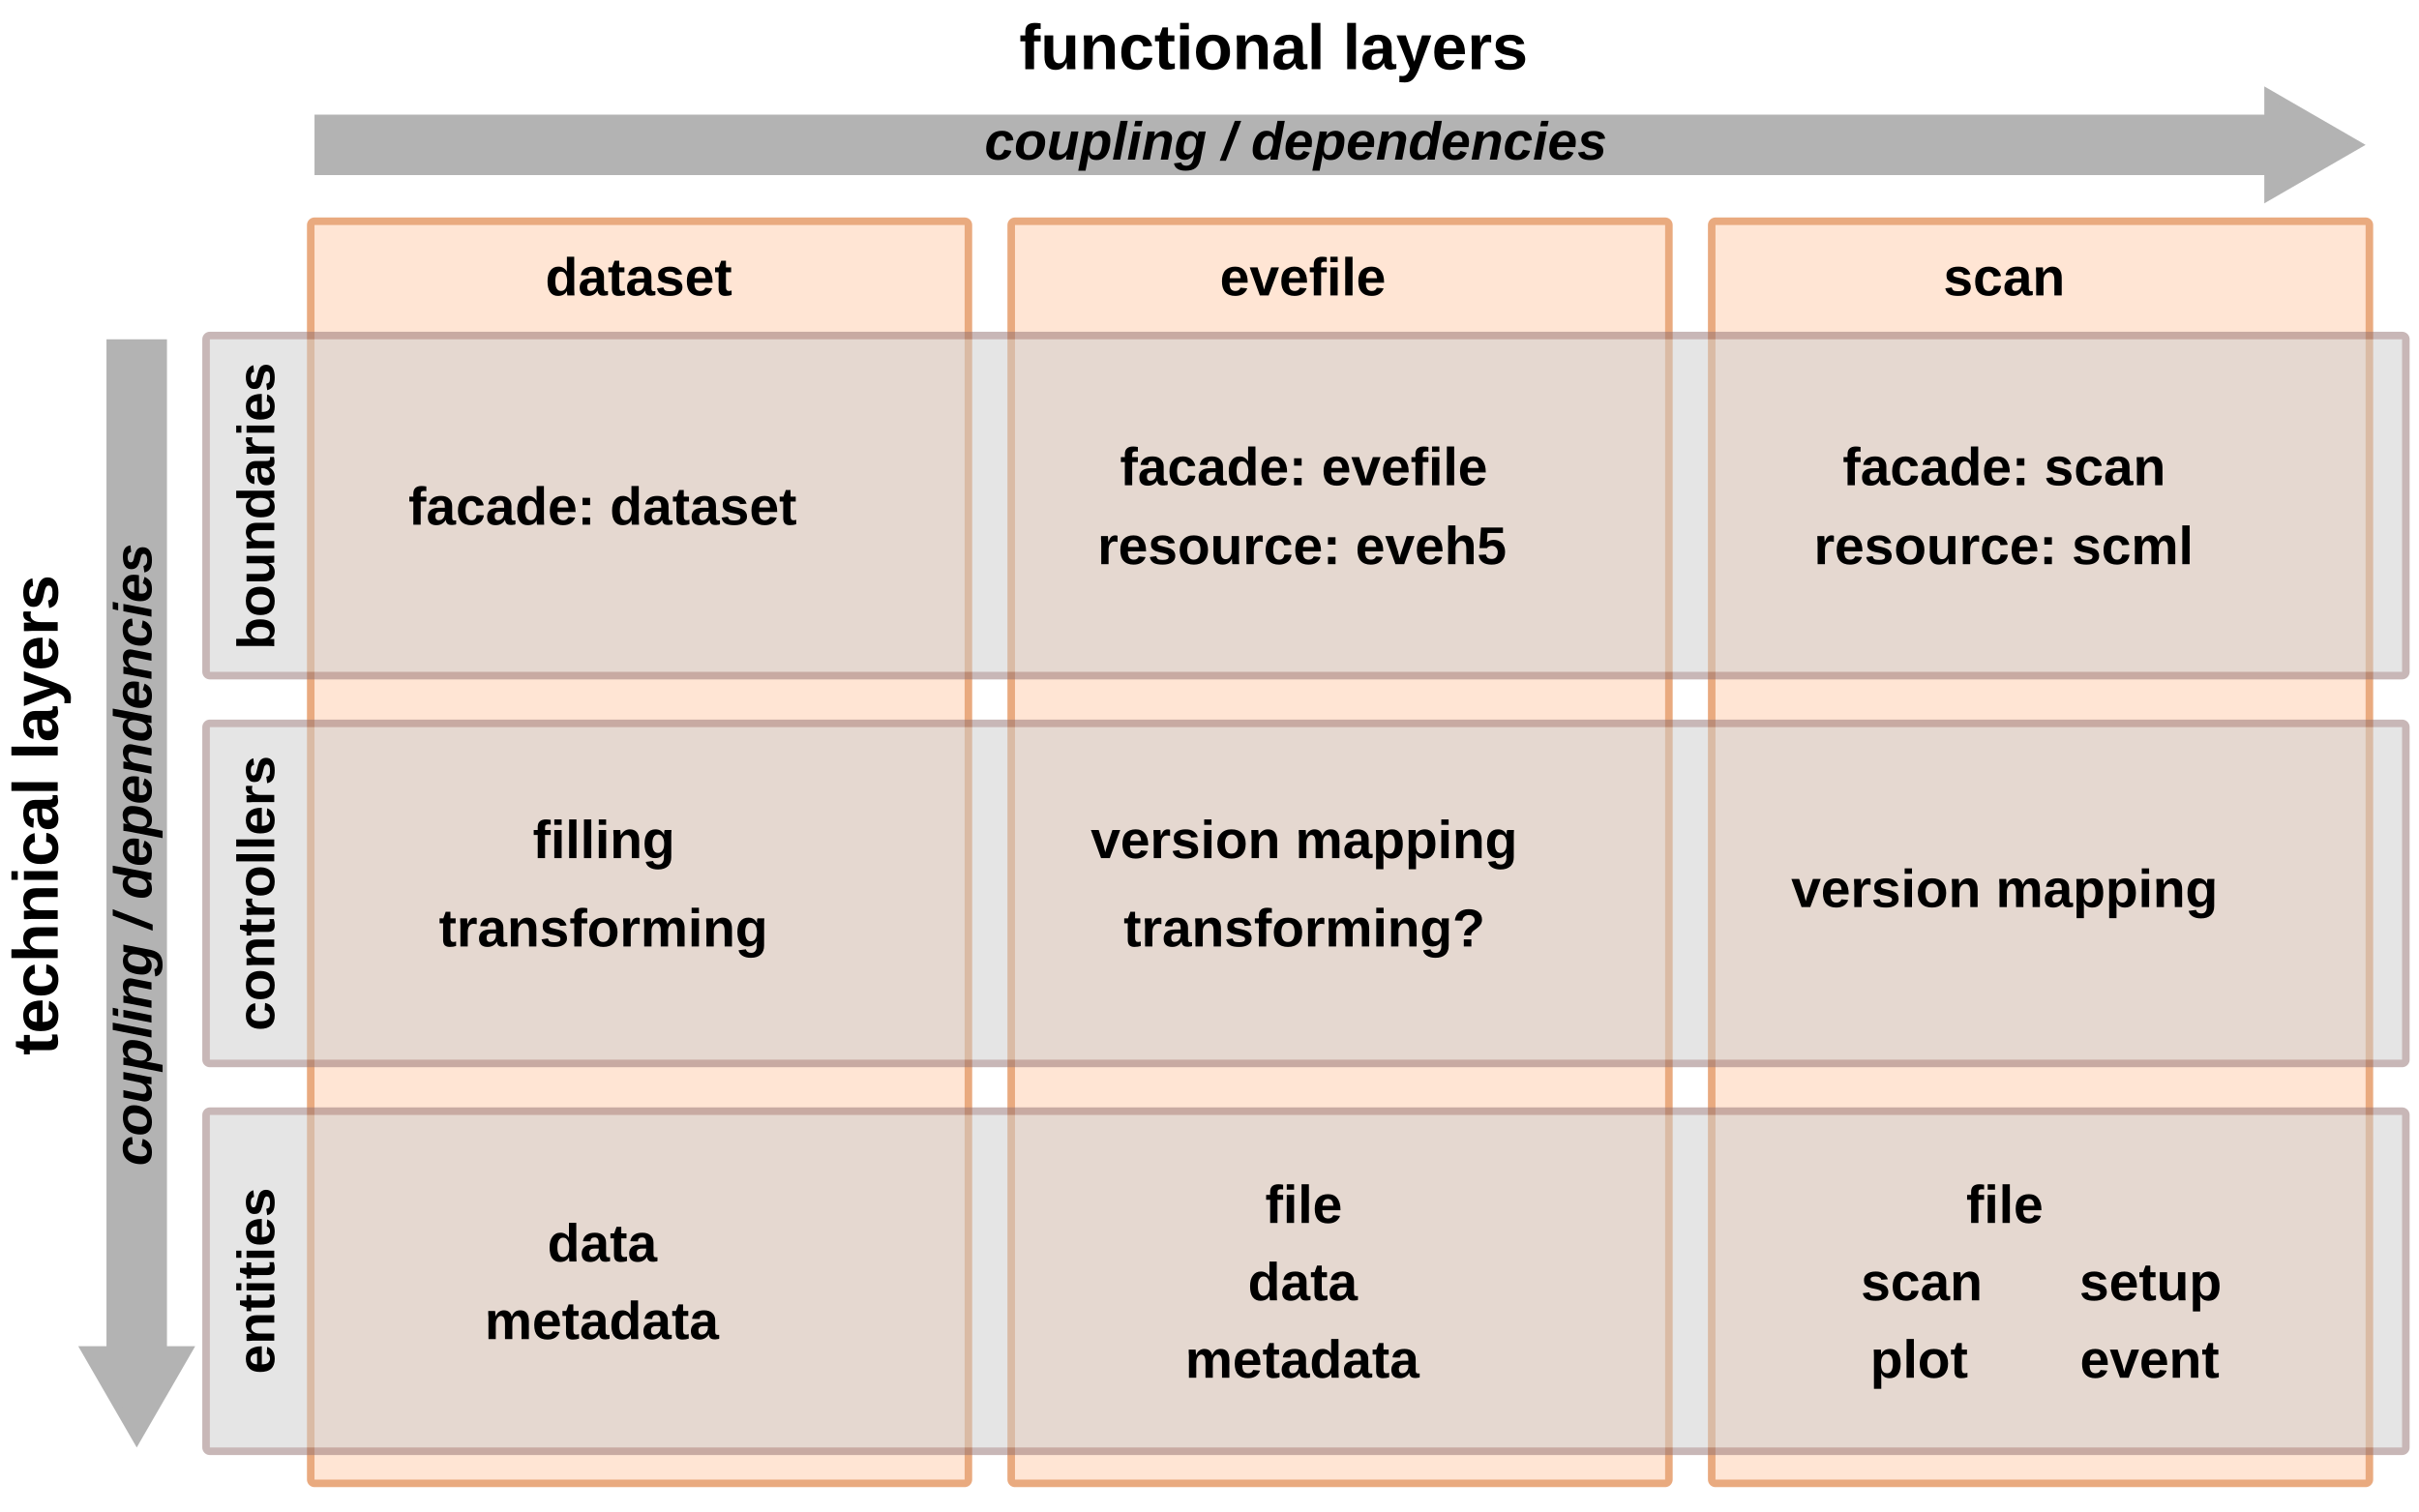
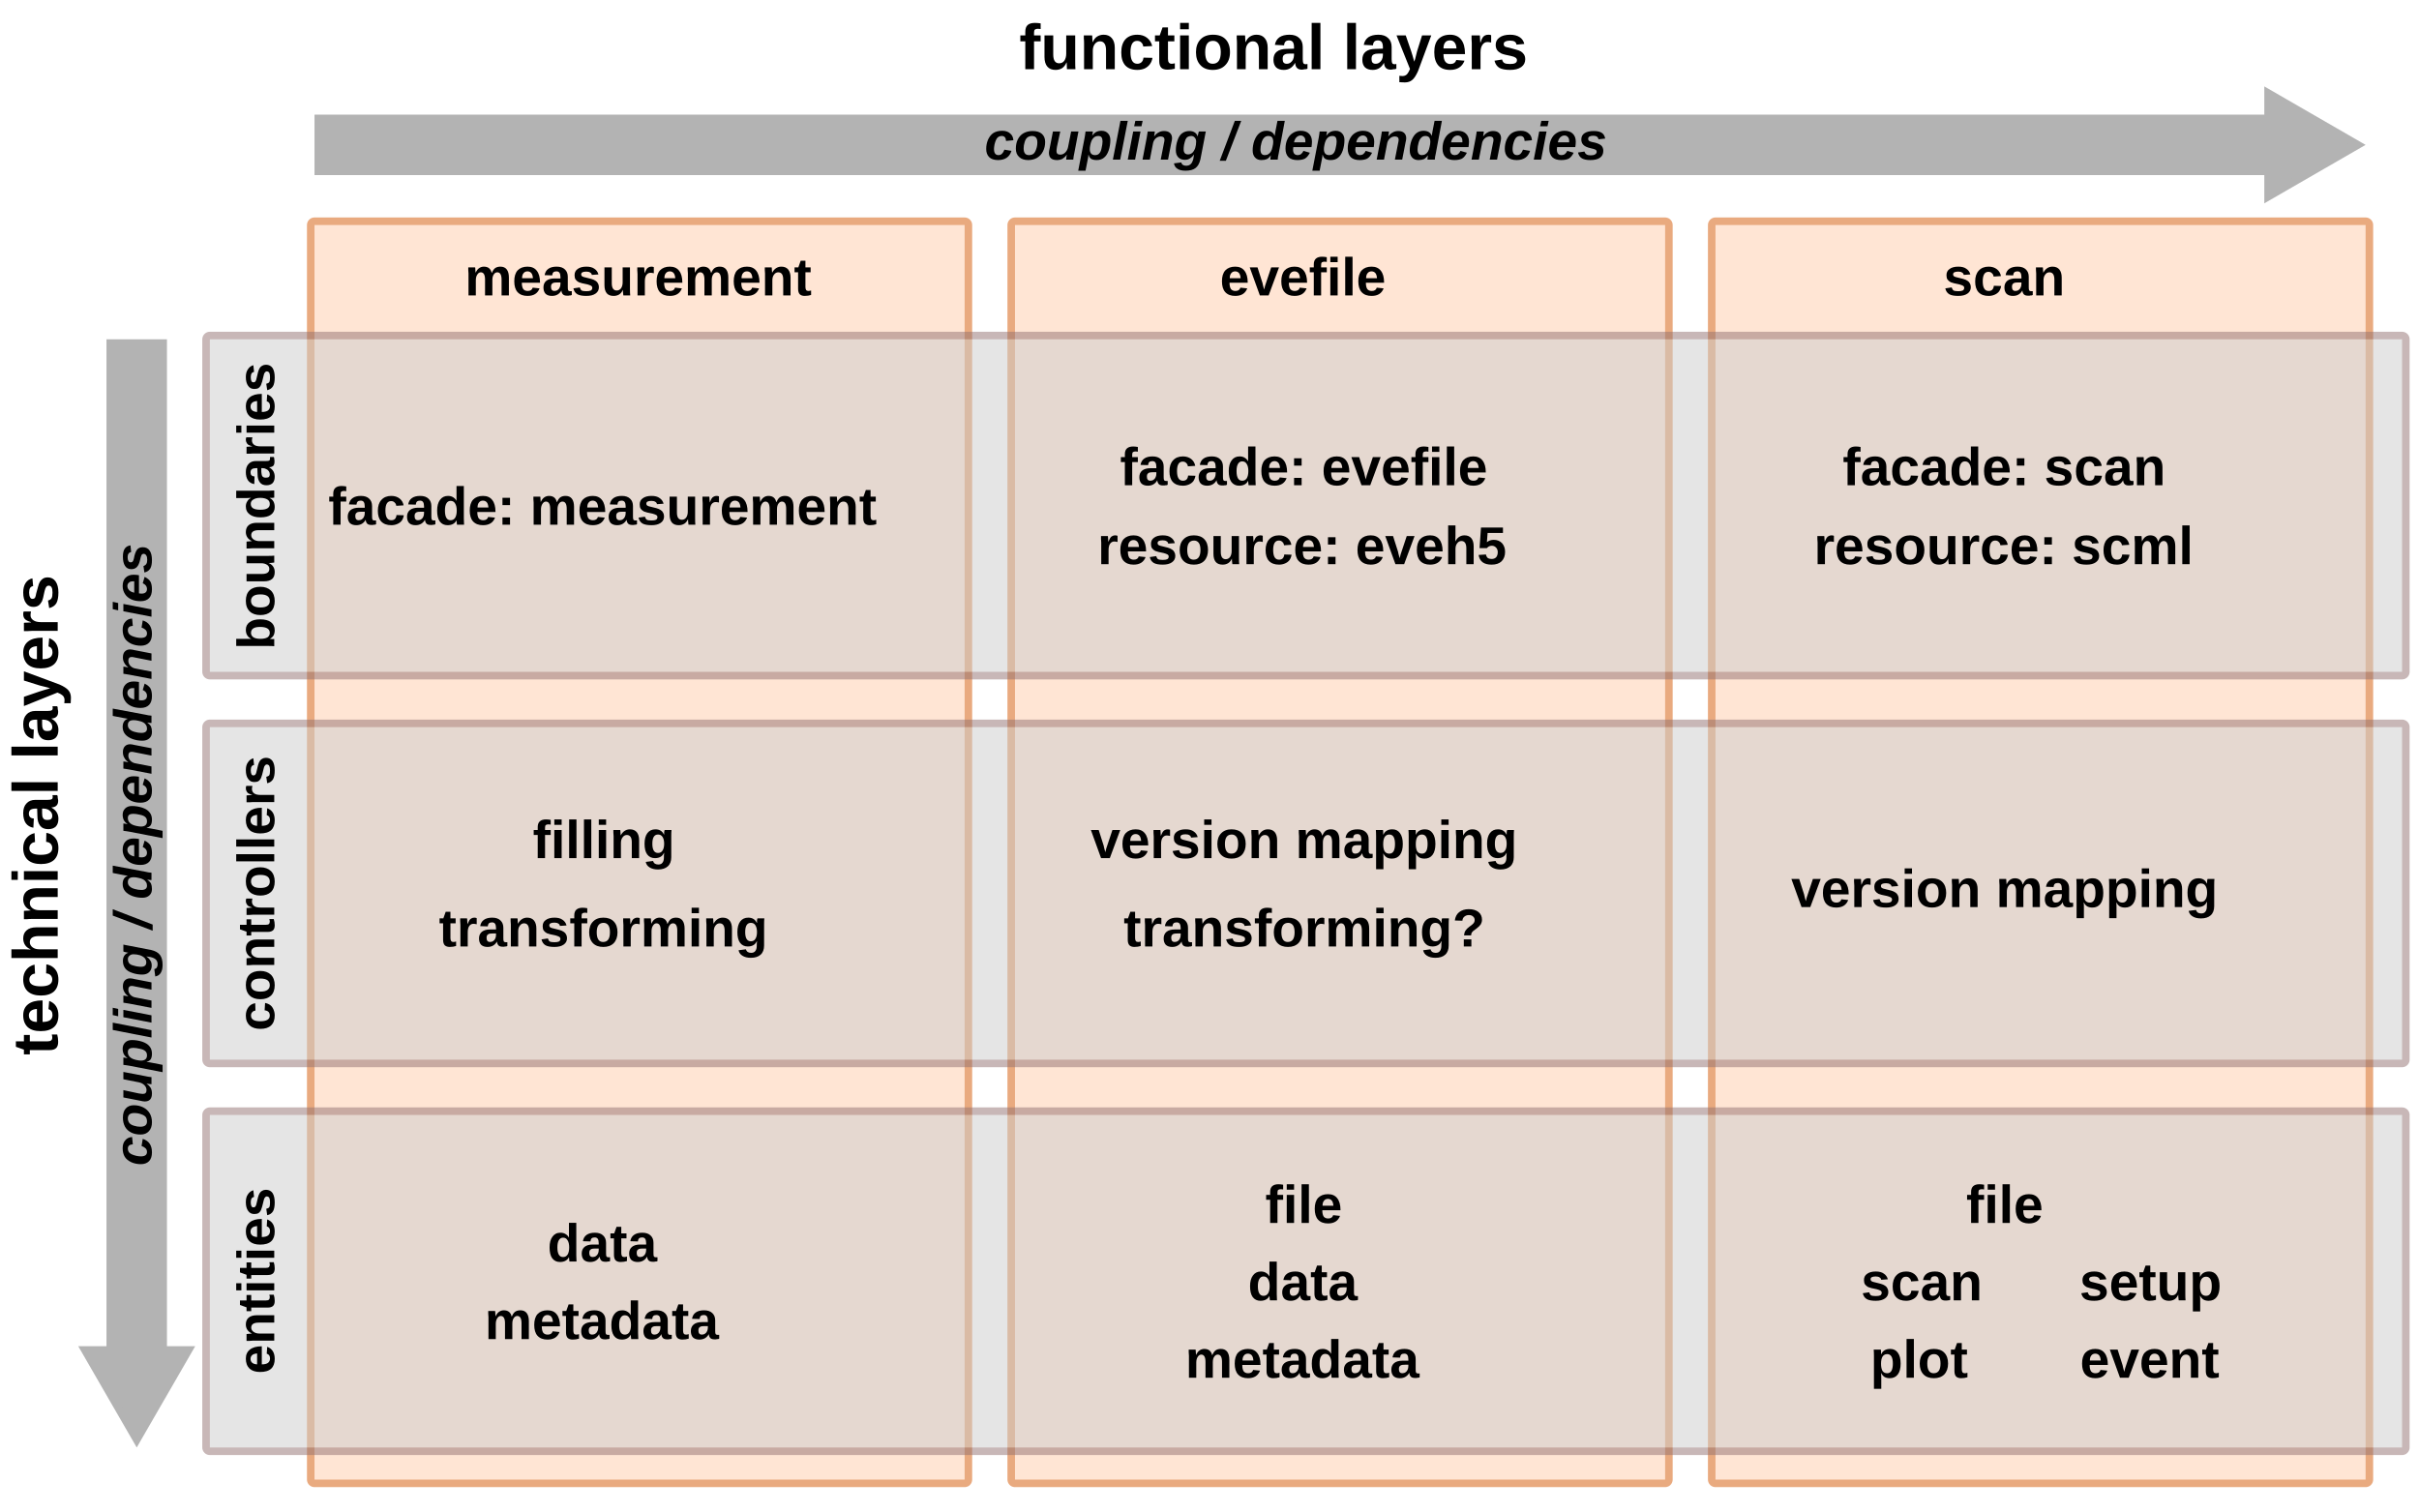
<svg xmlns="http://www.w3.org/2000/svg" width="160mm" height="100mm" viewBox="0 0 160 100" version="1.1" id="svg8">
  <defs id="defs2" />
  <g id="layer1">
    <rect style="opacity:0.5;fill:#ffccaa;fill-opacity:1;stroke:#d45500;stroke-width:1;stroke-linecap:square;stroke-linejoin:round;stroke-miterlimit:4;stroke-dasharray:none;stroke-dashoffset:2.505;paint-order:stroke fill markers" id="rect1345-7-4" width="43" height="83" x="113.468" y="14.887" />
    <rect style="opacity:0.5;fill:#ffccaa;fill-opacity:1;stroke:#d45500;stroke-width:1;stroke-linecap:square;stroke-linejoin:round;stroke-miterlimit:4;stroke-dasharray:none;stroke-dashoffset:2.505;paint-order:stroke fill markers" id="rect1345-8" width="43" height="83" x="67.135" y="14.887" />
    <rect style="opacity:0.5;fill:#ffccaa;fill-opacity:1;stroke:#d45500;stroke-width:1;stroke-linecap:square;stroke-linejoin:round;stroke-miterlimit:4;stroke-dasharray:none;stroke-dashoffset:2.505;paint-order:stroke fill markers" id="rect1345-9" width="43" height="83" x="20.803" y="14.887" />
    <text xml:space="preserve" style="font-weight:600;font-size:4.233px;line-height:1.25;font-family:'CMU Bright';-inkscape-font-specification:'CMU Bright Semi-Bold';letter-spacing:0px;word-spacing:0px;stroke-width:0.265" x="67.409" y="4.578" id="text835">
      <tspan id="tspan833" x="67.409" y="4.578" style="font-style:normal;font-variant:normal;font-weight:bold;font-stretch:normal;font-family:Arial;-inkscape-font-specification:'Arial Bold';stroke-width:0.265" rotate="0 0 0 0 0 0 0 0 0 0 0 0 0 0 0 0 0 0">functional layers</tspan>
    </text>
    <text xml:space="preserve" style="font-weight:600;font-size:4.233px;line-height:1.25;font-family:'CMU Bright';-inkscape-font-specification:'CMU Bright Semi-Bold';letter-spacing:0px;word-spacing:0px;stroke-width:0.265" x="-69.8" y="3.816" id="text839" transform="rotate(-90)">
      <tspan id="tspan837" x="-69.8" y="3.816" style="font-style:normal;font-variant:normal;font-weight:bold;font-stretch:normal;font-size:4.233px;font-family:Arial;-inkscape-font-specification:'Arial Bold';stroke-width:0.265">technical layers</tspan>
    </text>
    <rect style="opacity:0.5;fill:#cccccc;stroke:#916f6f;stroke-width:1;stroke-linecap:square;stroke-linejoin:round;stroke-miterlimit:10;stroke-dasharray:none;stroke-dashoffset:2.505;paint-order:stroke fill markers" id="rect841" width="145" height="22" x="13.88" y="22.448" />
    <text xml:space="preserve" style="font-style:normal;font-variant:normal;font-weight:bold;font-stretch:normal;font-size:3.506px;line-height:1.25;font-family:Arial;-inkscape-font-specification:'Arial Bold';letter-spacing:0px;word-spacing:0px;stroke-width:0.265" x="-42.726" y="18.247" id="text874" transform="matrix(0,-1.006089,0.9939476,0,0,0)">
      <tspan id="tspan872" x="-42.726" y="18.247" style="font-style:normal;font-variant:normal;font-weight:bold;font-stretch:normal;font-size:3.506px;font-family:Arial;-inkscape-font-specification:'Arial Bold';stroke-width:0.265">boundaries</tspan>
    </text>
    <rect style="opacity:0.5;fill:#cccccc;stroke:#916f6f;stroke-width:1;stroke-linecap:square;stroke-linejoin:round;stroke-miterlimit:10;stroke-dasharray:none;stroke-dashoffset:2.505;paint-order:stroke fill markers" id="rect841-6" width="145" height="22" x="13.88" y="73.764" />
    <text xml:space="preserve" style="font-style:normal;font-variant:normal;font-weight:bold;font-stretch:normal;font-size:3.506px;line-height:1.25;font-family:Arial;-inkscape-font-specification:'Arial Bold';letter-spacing:0px;word-spacing:0px;stroke-width:0.265" x="-90.36" y="18.247" id="text874-9" transform="matrix(0,-1.006089,0.9939476,0,0,0)">
      <tspan id="tspan872-6" x="-90.36" y="18.247" style="font-style:normal;font-variant:normal;font-weight:bold;font-stretch:normal;font-size:3.506px;font-family:Arial;-inkscape-font-specification:'Arial Bold';stroke-width:0.265">entities</tspan>
    </text>
    <g id="g942">
      <g id="g935">
        <path style="fill:none;stroke:#b3b3b3;stroke-width:4;stroke-linecap:butt;stroke-linejoin:miter;stroke-miterlimit:4;stroke-dasharray:none;stroke-opacity:1" d="m 9.043,22.448 v 68" id="path918" />
        <text xml:space="preserve" style="font-weight:600;font-size:3.528px;line-height:1.25;font-family:'CMU Bright';-inkscape-font-specification:'CMU Bright Semi-Bold';letter-spacing:0px;word-spacing:0px;stroke-width:0.265" x="-77.128" y="10.017" id="text914" transform="rotate(-90)">
          <tspan id="tspan912" x="-77.128" y="10.017" style="font-style:italic;font-variant:normal;font-weight:bold;font-stretch:normal;font-size:3.528px;font-family:Arial;-inkscape-font-specification:'Arial Bold Italic';stroke-width:0.265">coupling / dependencies</tspan>
        </text>
      </g>
      <path style="fill:#b3b3b3;fill-opacity:1;stroke:#b3b3b3;stroke-width:1;stroke-linecap:square;stroke-linejoin:miter;stroke-miterlimit:4;stroke-dasharray:none;stroke-dashoffset:2.505;paint-order:stroke fill markers" id="path1204" transform="rotate(-45,124.8819,76.19571)" d="m 33.519,3.738 2.123,2.123 -2.9,0.777 -2.9,0.777 0.777,-2.9 0.777,-2.9 z" />
    </g>
    <g id="g922">
      <path style="fill:#b3b3b3;fill-opacity:1;stroke:#b3b3b3;stroke-width:1;stroke-linecap:square;stroke-linejoin:miter;stroke-miterlimit:4;stroke-dasharray:none;stroke-dashoffset:2.505;paint-order:stroke fill markers" id="path1204-7" transform="matrix(-0.7071068,0.7071068,0.7071068,0.7071068,171.3256,-16.76026)" d="m 33.519,3.738 2.123,2.123 -2.9,0.777 -2.9,0.777 0.777,-2.9 0.777,-2.9 z" />
      <g id="g915">
        <path style="fill:none;stroke:#b3b3b3;stroke-width:4;stroke-linecap:butt;stroke-linejoin:miter;stroke-miterlimit:4;stroke-dasharray:none;stroke-opacity:1" d="M 20.803,9.584 H 150.803" id="path918-2" />
        <text xml:space="preserve" style="font-weight:600;font-size:3.528px;line-height:1.25;font-family:'CMU Bright';-inkscape-font-specification:'CMU Bright Semi-Bold';letter-spacing:0px;word-spacing:0px;stroke-width:0.265" x="65.123" y="10.558" id="text914-2">
          <tspan id="tspan912-9" x="65.123" y="10.558" style="font-style:italic;font-variant:normal;font-weight:bold;font-stretch:normal;font-size:3.528px;font-family:Arial;-inkscape-font-specification:'Arial Bold Italic';stroke-width:0.265">coupling / dependencies</tspan>
        </text>
      </g>
    </g>
    <rect style="opacity:0.5;fill:#cccccc;stroke:#916f6f;stroke-width:1;stroke-linecap:square;stroke-linejoin:round;stroke-miterlimit:10;stroke-dasharray:none;stroke-dashoffset:2.505;paint-order:stroke fill markers" id="rect841-1" width="145" height="22" x="13.88" y="48.106" />
    <text xml:space="preserve" style="font-style:normal;font-variant:normal;font-weight:bold;font-stretch:normal;font-size:3.506px;line-height:1.25;font-family:Arial;-inkscape-font-specification:'Arial Bold';letter-spacing:0px;word-spacing:0px;stroke-width:0.265" x="-67.797" y="18.247" id="text874-2" transform="matrix(0,-1.006089,0.9939476,0,0,0)">
      <tspan id="tspan872-1" x="-67.797" y="18.247" style="font-style:normal;font-variant:normal;font-weight:bold;font-stretch:normal;font-size:3.506px;font-family:Arial;-inkscape-font-specification:'Arial Bold';stroke-width:0.265">controllers</tspan>
    </text>
-     <text xml:space="preserve" style="font-weight:bold;font-size:3.528px;line-height:1.25;font-family:Arial;-inkscape-font-specification:'Arial Bold';letter-spacing:0px;word-spacing:0px;stroke-width:0.265" x="36.076" y="19.546" id="text1423">
-       <tspan id="tspan1421" x="36.076" y="19.546" style="stroke-width:0.265">dataset</tspan>
+     <text xml:space="preserve" style="font-weight:bold;font-size:3.528px;line-height:1.25;font-family:Arial;-inkscape-font-specification:'Arial Bold';letter-spacing:0px;word-spacing:0px;stroke-width:0.265" x="30.738" y="19.546" id="text1423">
+       <tspan id="tspan1421" x="30.738" y="19.546" style="stroke-width:0.265">measurement</tspan>
    </text>
    <text xml:space="preserve" style="font-weight:bold;font-size:3.528px;line-height:1.25;font-family:Arial;-inkscape-font-specification:'Arial Bold';text-align:center;letter-spacing:0px;word-spacing:0px;text-anchor:middle;stroke-width:0.265" x="42.395" y="56.771" id="text1443">
      <tspan id="tspan1441" x="42.395" y="56.771" style="text-align:center;text-anchor:middle;stroke-width:0.265">filling</tspan>
    </text>
    <text xml:space="preserve" style="font-weight:bold;font-size:3.528px;line-height:1.25;font-family:Arial;-inkscape-font-specification:'Arial Bold';text-align:center;letter-spacing:0px;word-spacing:0px;text-anchor:middle;stroke-width:0.265" x="42.356" y="62.618" id="text1447">
      <tspan id="tspan1445" x="42.356" y="62.618" style="text-align:center;text-anchor:middle;stroke-width:0.265">transforming</tspan>
    </text>
    <text xml:space="preserve" style="font-weight:bold;font-size:3.528px;line-height:1.25;font-family:Arial;-inkscape-font-specification:'Arial Bold';letter-spacing:0px;word-spacing:0px;stroke-width:0.265" x="32.965" y="31.952" id="text1451">
      <tspan id="tspan1449" x="32.965" y="31.952" style="stroke-width:0.265" />
    </text>
    <text xml:space="preserve" style="font-weight:bold;font-size:3.528px;line-height:1.25;font-family:Arial;-inkscape-font-specification:'Arial Bold';text-align:center;letter-spacing:0px;word-spacing:0px;text-anchor:middle;stroke-width:0.265" x="42.304" y="34.712" id="text1455">
-       <tspan id="tspan1453" x="42.304" y="34.712" style="text-align:center;text-anchor:middle;stroke-width:0.265">facade: dataset</tspan>
+       <tspan id="tspan1453" x="42.304" y="34.712" style="text-align:center;text-anchor:middle;stroke-width:0.265">facade: measurement</tspan>
    </text>
    <text xml:space="preserve" style="font-weight:bold;font-size:3.528px;line-height:1.25;font-family:Arial;-inkscape-font-specification:'Arial Bold';text-align:center;letter-spacing:0px;word-spacing:0px;text-anchor:middle;stroke-width:0.265" x="42.29" y="83.461" id="text1459">
      <tspan id="tspan1457" x="42.29" y="83.461" style="text-align:center;text-anchor:middle;stroke-width:0.265">data</tspan>
    </text>
    <text xml:space="preserve" style="font-weight:bold;font-size:3.528px;line-height:1.25;font-family:Arial;-inkscape-font-specification:'Arial Bold';text-align:center;letter-spacing:0px;word-spacing:0px;text-anchor:middle;stroke-width:0.265" x="42.254" y="88.594" id="text1463">
      <tspan id="tspan1461" x="42.254" y="88.594" style="text-align:center;text-anchor:middle;stroke-width:0.265">metadata</tspan>
    </text>
    <text xml:space="preserve" style="font-weight:bold;font-size:3.528px;line-height:1.25;font-family:Arial;-inkscape-font-specification:'Arial Bold';text-align:center;letter-spacing:0px;word-spacing:0px;text-anchor:middle;stroke-width:0.265" x="135.015" y="19.546" id="text1427-9">
      <tspan id="tspan1425-1" x="135.015" y="19.546" style="text-align:center;text-anchor:middle;stroke-width:0.265">scan</tspan>
    </text>
    <text xml:space="preserve" style="font-weight:bold;font-size:3.528px;line-height:1.25;font-family:Arial;-inkscape-font-specification:'Arial Bold';text-align:center;letter-spacing:0px;word-spacing:0px;text-anchor:middle;stroke-width:0.265" x="135.048" y="80.908" id="text1467-7">
      <tspan id="tspan1465-0" x="135.048" y="80.908" style="text-align:center;text-anchor:middle;stroke-width:0.265">file</tspan>
    </text>
    <text xml:space="preserve" style="font-weight:bold;font-size:3.528px;line-height:1.25;font-family:Arial;-inkscape-font-specification:'Arial Bold';letter-spacing:0px;word-spacing:0px;stroke-width:0.265" x="123.087" y="86.028" id="text1471-6">
      <tspan id="tspan1469-0" x="123.087" y="86.028" style="stroke-width:0.265">scan</tspan>
    </text>
    <text xml:space="preserve" style="font-weight:bold;font-size:3.528px;line-height:1.25;font-family:Arial;-inkscape-font-specification:'Arial Bold';letter-spacing:0px;word-spacing:0px;stroke-width:0.265" x="123.7" y="91.147" id="text1475-8">
      <tspan id="tspan1473-5" x="123.7" y="91.147" style="stroke-width:0.265">plot</tspan>
    </text>
    <text xml:space="preserve" style="font-weight:bold;font-size:3.528px;line-height:1.25;font-family:Arial;-inkscape-font-specification:'Arial Bold';letter-spacing:0px;word-spacing:0px;stroke-width:0.265" x="137.576" y="91.147" id="text1479-3">
      <tspan id="tspan1477-9" x="137.576" y="91.147" style="stroke-width:0.265">event</tspan>
    </text>
    <text xml:space="preserve" style="font-weight:bold;font-size:3.528px;line-height:1.25;font-family:Arial;-inkscape-font-specification:'Arial Bold';letter-spacing:0px;word-spacing:0px;stroke-width:0.265" x="137.538" y="86.028" id="text1483-4">
      <tspan id="tspan1481-1" x="137.538" y="86.028" style="stroke-width:0.265">setup</tspan>
    </text>
    <text xml:space="preserve" style="font-weight:bold;font-size:3.528px;line-height:1.25;font-family:Arial;-inkscape-font-specification:'Arial Bold';text-align:center;letter-spacing:0px;word-spacing:0px;text-anchor:middle;stroke-width:0.265" x="134.973" y="37.322" id="text1487-5">
      <tspan id="tspan1485-4" x="134.973" y="37.322" style="text-align:center;text-anchor:middle;stroke-width:0.265">resource: scml</tspan>
    </text>
    <text xml:space="preserve" style="font-weight:bold;font-size:3.528px;line-height:1.25;font-family:Arial;-inkscape-font-specification:'Arial Bold';text-align:center;letter-spacing:0px;word-spacing:0px;text-anchor:middle;stroke-width:0.265" x="135.012" y="32.102" id="text1491-1">
      <tspan id="tspan1489-5" x="135.012" y="32.102" style="text-align:center;text-anchor:middle;stroke-width:0.265">facade: scan</tspan>
    </text>
    <text xml:space="preserve" style="font-weight:bold;font-size:3.528px;line-height:1.25;font-family:Arial;-inkscape-font-specification:'Arial Bold';text-align:center;letter-spacing:0px;word-spacing:0px;text-anchor:middle;stroke-width:0.265" x="135.038" y="60.011" id="text1503-5">
      <tspan id="tspan1501-4" x="135.038" y="60.011" style="text-align:center;text-anchor:middle;stroke-width:0.265">version mapping</tspan>
    </text>
    <text xml:space="preserve" style="font-weight:bold;font-size:3.528px;line-height:1.25;font-family:Arial;-inkscape-font-specification:'Arial Bold';letter-spacing:0px;word-spacing:0px;stroke-width:0.265" x="88.627" y="19.546" id="text1431-3">
      <tspan id="tspan1429-8" x="88.627" y="19.546" style="text-align:center;text-anchor:middle;stroke-width:0.265">evefile</tspan>
    </text>
    <text xml:space="preserve" style="font-weight:bold;font-size:3.528px;line-height:1.25;font-family:Arial;-inkscape-font-specification:'Arial Bold';text-align:center;letter-spacing:0px;word-spacing:0px;text-anchor:middle;stroke-width:0.265" x="88.572" y="37.322" id="text1495-5">
      <tspan id="tspan1493-2" x="88.572" y="37.322" style="text-align:center;text-anchor:middle;stroke-width:0.265">resource: eveh5</tspan>
    </text>
    <text xml:space="preserve" style="font-weight:bold;font-size:3.528px;line-height:1.25;font-family:Arial;-inkscape-font-specification:'Arial Bold';text-align:center;letter-spacing:0px;word-spacing:0px;text-anchor:middle;stroke-width:0.265" x="88.685" y="32.102" id="text1499-2">
      <tspan id="tspan1497-2" x="88.685" y="32.102" style="text-align:center;text-anchor:middle;stroke-width:0.265">facade: evefile</tspan>
    </text>
    <text xml:space="preserve" style="font-weight:bold;font-size:3.528px;line-height:1.25;font-family:Arial;-inkscape-font-specification:'Arial Bold';text-align:center;letter-spacing:0px;word-spacing:0px;text-anchor:middle;stroke-width:0.265" x="88.706" y="56.771" id="text1507-7">
      <tspan id="tspan1505-0" x="88.706" y="56.771" style="text-align:center;text-anchor:middle;stroke-width:0.265">version mapping</tspan>
    </text>
    <text xml:space="preserve" style="font-weight:bold;font-size:3.528px;line-height:1.25;font-family:Arial;-inkscape-font-specification:'Arial Bold';text-align:center;letter-spacing:0px;word-spacing:0px;text-anchor:middle;stroke-width:0.265" x="88.685" y="80.908" id="text1511-3">
      <tspan id="tspan1509-4" x="88.685" y="80.908" style="text-align:center;text-anchor:middle;stroke-width:0.265">file</tspan>
    </text>
    <text xml:space="preserve" style="font-weight:bold;font-size:3.528px;line-height:1.25;font-family:Arial;-inkscape-font-specification:'Arial Bold';text-align:center;letter-spacing:0px;word-spacing:0px;text-anchor:middle;stroke-width:0.265" x="88.622" y="86.028" id="text1515-6">
      <tspan id="tspan1513-3" x="88.622" y="86.028" style="text-align:center;text-anchor:middle;stroke-width:0.265">data</tspan>
    </text>
    <text xml:space="preserve" style="font-weight:bold;font-size:3.528px;line-height:1.25;font-family:Arial;-inkscape-font-specification:'Arial Bold';text-align:center;letter-spacing:0px;word-spacing:0px;text-anchor:middle;stroke-width:0.265" x="88.586" y="91.147" id="text1519-6">
      <tspan id="tspan1517-3" x="88.586" y="91.147" style="text-align:center;text-anchor:middle;stroke-width:0.265">metadata</tspan>
    </text>
    <text xml:space="preserve" style="font-weight:bold;font-size:3.528px;line-height:1.25;font-family:Arial;-inkscape-font-specification:'Arial Bold';text-align:center;letter-spacing:0px;word-spacing:0px;text-anchor:middle;stroke-width:0.265" x="88.721" y="62.618" id="text1447-3">
      <tspan id="tspan1445-6" x="88.721" y="62.618" style="text-align:center;text-anchor:middle;stroke-width:0.265">transforming?</tspan>
    </text>
  </g>
</svg>
